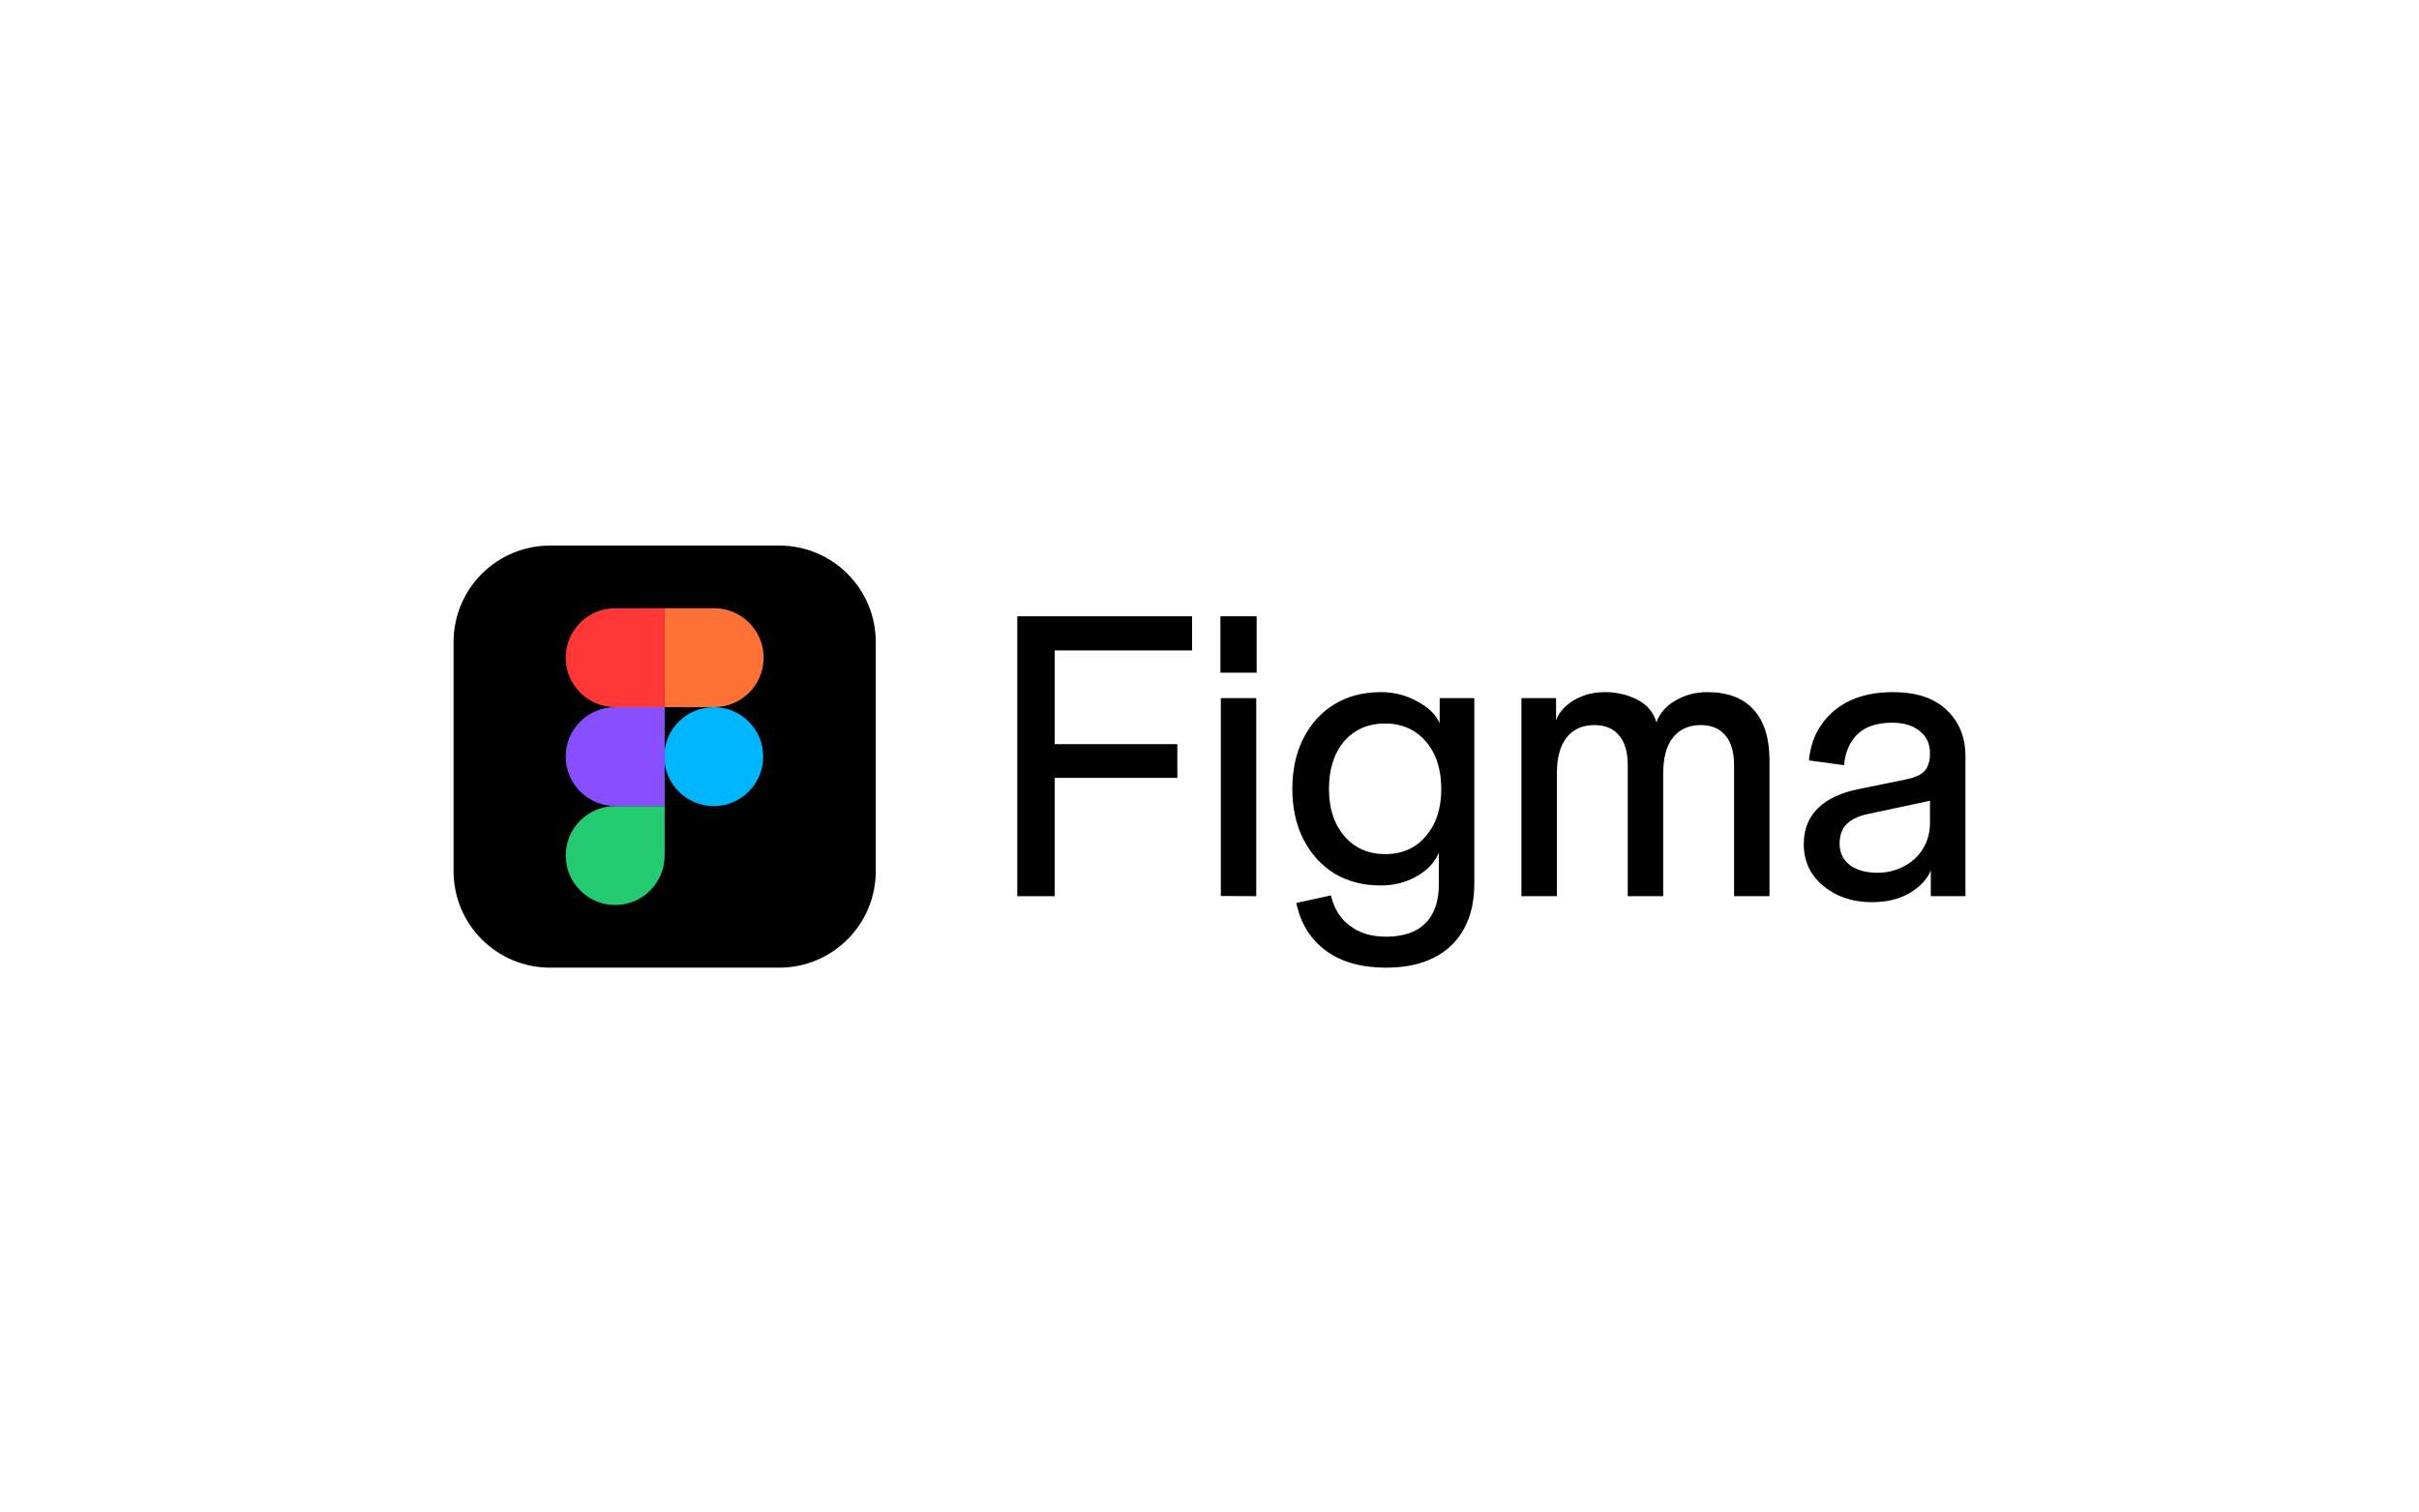
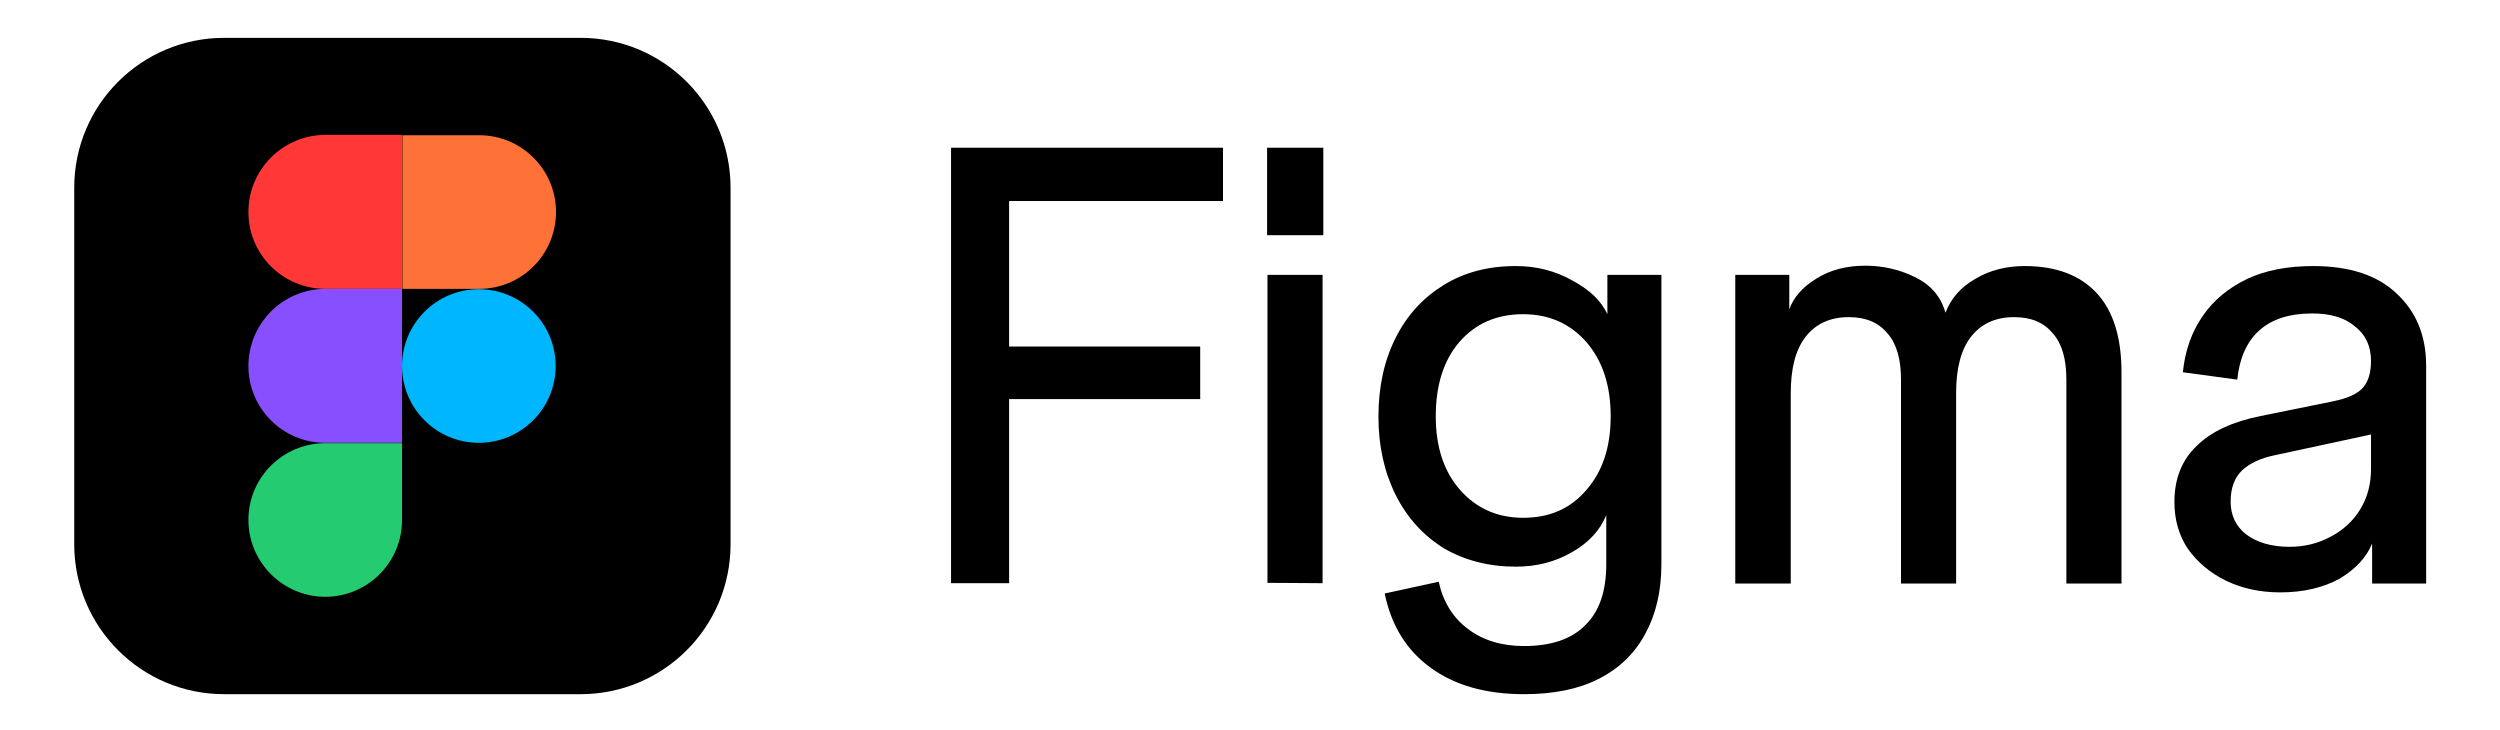
- <svg xmlns="http://www.w3.org/2000/svg" width="1024" height="640" viewBox="0 0 1024 640" fill="none">
-   <path d="M192 271.84C192 249.285 210.285 231 232.84 231H329.88C352.436 231 370.721 249.285 370.721 271.84V368.88C370.721 391.436 352.436 409.721 329.88 409.721H232.84C210.285 409.721 192 391.436 192 368.88V271.84Z" fill="black" />
-   <path d="M239.473 362.248C239.473 350.681 248.85 341.304 260.417 341.304H281.36V362.248C281.36 373.815 271.984 383.192 260.417 383.192C248.85 383.192 239.473 373.815 239.473 362.248Z" fill="#24CB71" />
-   <path d="M281.36 257.529V299.416H302.304C313.871 299.416 323.248 290.04 323.248 278.473C323.248 266.906 313.871 257.529 302.304 257.529H281.36Z" fill="#FF7237" />
-   <ellipse cx="302.13" cy="320.36" rx="20.944" ry="20.944" fill="#00B6FF" />
-   <path d="M239.473 278.473C239.473 290.04 248.85 299.417 260.417 299.417H281.36V257.529H260.417C248.85 257.529 239.473 266.906 239.473 278.473Z" fill="#FF3737" />
-   <path d="M239.473 320.36C239.473 331.927 248.85 341.304 260.417 341.304H281.36V299.417H260.417C248.85 299.417 239.473 308.793 239.473 320.36Z" fill="#874FFF" />
-   <path d="M792.387 381.985C786.881 381.985 781.936 380.92 777.554 378.791C773.283 376.662 769.856 373.804 767.271 370.218C764.799 366.52 763.563 362.261 763.563 357.442C763.563 351.167 765.586 346.068 769.631 342.145C773.677 338.223 779.464 335.534 786.993 334.077L806.715 330.042C810.648 329.258 813.346 328.025 814.806 326.344C816.267 324.663 816.998 322.198 816.998 318.948L819.021 338.615L790.702 344.667C786.881 345.451 783.903 346.852 781.768 348.869C779.745 350.887 778.734 353.688 778.734 357.274C778.734 360.973 780.138 363.942 782.948 366.184C785.869 368.425 789.803 369.546 794.747 369.546C798.793 369.546 802.501 368.649 805.872 366.856C809.356 365.063 812.053 362.597 813.964 359.46C815.986 356.21 816.998 352.512 816.998 348.365V318.948C816.998 314.913 815.537 311.776 812.615 309.534C809.806 307.181 805.929 306.004 800.984 306.004C794.691 306.004 789.859 307.573 786.488 310.711C783.116 313.849 781.15 318.275 780.588 323.991L765.754 321.974C766.316 316.034 768.114 310.935 771.148 306.677C774.182 302.306 778.228 298.944 783.285 296.591C788.342 294.237 794.354 293.061 801.321 293.061C811.21 293.061 818.796 295.582 824.077 300.625C829.359 305.668 832 312.168 832 320.124V379.463H817.335V368.537C815.874 372.235 812.896 375.429 808.401 378.119C804.018 380.696 798.68 381.985 792.387 381.985Z" fill="black" />
-   <path d="M644.043 379.463V295.582H658.708V304.996C659.831 301.746 662.304 298.944 666.125 296.591C669.945 294.237 674.384 293.061 679.441 293.061C684.386 293.061 688.937 294.125 693.095 296.254C697.253 298.384 699.95 301.578 701.186 305.836C702.647 301.914 705.344 298.832 709.277 296.591C713.323 294.237 717.818 293.061 722.762 293.061C731.303 293.061 737.821 295.526 742.316 300.457C746.811 305.388 749.058 312.56 749.058 321.974V379.463H734.056V323.991C734.056 318.387 732.82 314.185 730.348 311.383C727.988 308.47 724.504 307.013 719.897 307.013C714.84 307.013 710.907 308.806 708.097 312.392C705.4 315.866 704.052 320.965 704.052 327.689V379.463H689.049V323.991C689.049 318.387 687.813 314.185 685.341 311.383C682.981 308.47 679.497 307.013 674.89 307.013C669.833 307.013 665.9 308.806 663.09 312.392C660.393 315.866 659.045 320.965 659.045 327.689V379.463H644.043Z" fill="black" />
-   <path d="M586.679 409.721C576.228 409.721 567.743 407.312 561.225 402.493C554.707 397.674 550.55 390.95 548.752 382.321L563.417 379.127C564.653 384.618 567.294 388.877 571.339 391.903C575.385 395.041 580.498 396.61 586.679 396.61C594.095 396.61 599.658 394.704 603.366 390.894C607.187 387.196 609.098 381.649 609.098 374.252V360.973C607.412 365.119 604.265 368.481 599.658 371.058C595.163 373.636 590.106 374.925 584.487 374.925C577.07 374.925 570.553 373.244 564.934 369.882C559.315 366.408 554.932 361.589 551.786 355.425C548.639 349.262 547.066 342.145 547.066 334.077C547.066 325.896 548.639 318.724 551.786 312.56C554.932 306.396 559.259 301.634 564.765 298.272C570.384 294.798 576.958 293.061 584.487 293.061C590.106 293.061 595.219 294.349 599.827 296.927C604.546 299.392 607.749 302.474 609.435 306.172V295.582H624.1V374.252C624.1 381.649 622.639 387.98 619.717 393.248C616.795 398.627 612.525 402.717 606.906 405.519C601.4 408.32 594.657 409.721 586.679 409.721ZM586.341 361.645C593.534 361.645 599.265 359.123 603.535 354.08C607.918 349.037 610.109 342.37 610.109 334.077C610.109 325.672 607.918 318.948 603.535 313.905C599.152 308.862 593.421 306.34 586.341 306.34C579.149 306.34 573.362 308.862 568.979 313.905C564.709 318.948 562.574 325.672 562.574 334.077C562.574 342.37 564.765 349.037 569.148 354.08C573.531 359.123 579.262 361.645 586.341 361.645Z" fill="black" />
-   <path d="M516.79 379.365V295.582H531.793V379.463L516.79 379.365ZM516.622 284.824V260.954H531.961V284.824H516.622Z" fill="black" />
-   <path d="M430.627 379.463V260.954H446.472V379.463H430.627ZM433.83 329.37V315.081H498.39V329.37H433.83ZM433.83 275.41V260.954H504.627V275.41H433.83Z" fill="black" />
+ <svg xmlns="http://www.w3.org/2000/svg" version="1.1" id="レイヤー_1" x="0px" y="0px" viewBox="0 0 680.3 198.4" style="enable-background:new 0 0 680.3 198.4;" xml:space="preserve">
+   <style type="text/css">
+ 	.st0{fill:#24CB71;}
+ 	.st1{fill:#FF7237;}
+ 	.st2{fill:#00B6FF;}
+ 	.st3{fill:#FF3737;}
+ 	.st4{fill:#874FFF;}
+ </style>
+   <path d="M20.2,51.1c0-22.6,18.3-40.8,40.8-40.8h97c22.6,0,40.8,18.3,40.8,40.8v97c0,22.6-18.3,40.8-40.8,40.8H61  c-22.6,0-40.8-18.3-40.8-40.8V51.1z" />
+   <path class="st0" d="M67.6,141.5c0-11.6,9.4-20.9,20.9-20.9h20.9v20.9c0,11.6-9.4,20.9-20.9,20.9C77,162.4,67.6,153,67.6,141.5z" />
+   <path class="st1" d="M109.5,36.7v41.9h20.9c11.6,0,20.9-9.4,20.9-20.9c0-11.6-9.4-20.9-20.9-20.9H109.5z" />
+   <ellipse class="st2" cx="130.3" cy="99.6" rx="20.9" ry="20.9" />
+   <path class="st3" d="M67.6,57.7c0,11.6,9.4,20.9,20.9,20.9h20.9V36.7H88.6C77,36.7,67.6,46.1,67.6,57.7z" />
+   <path class="st4" d="M67.6,99.6c0,11.6,9.4,20.9,20.9,20.9h20.9V78.6H88.6C77,78.6,67.6,88,67.6,99.6z" />
+   <path d="M620.5,161.2c-5.5,0-10.5-1.1-14.8-3.2c-4.3-2.1-7.7-5-10.3-8.6c-2.5-3.7-3.7-8-3.7-12.8c0-6.3,2-11.4,6.1-15.3  c4-3.9,9.8-6.6,17.4-8.1l19.7-4c3.9-0.8,6.6-2,8.1-3.7c1.5-1.7,2.2-4.1,2.2-7.4l2,19.7l-28.3,6.1c-3.8,0.8-6.8,2.2-8.9,4.2  c-2,2-3,4.8-3,8.4c0,3.7,1.4,6.7,4.2,8.9c2.9,2.2,6.9,3.4,11.8,3.4c4,0,7.8-0.9,11.1-2.7c3.5-1.8,6.2-4.3,8.1-7.4  c2-3.2,3-6.9,3-11.1V98.2c0-4-1.5-7.2-4.4-9.4c-2.8-2.4-6.7-3.5-11.6-3.5c-6.3,0-11.1,1.6-14.5,4.7c-3.4,3.1-5.3,7.6-5.9,13.3  l-14.8-2c0.6-5.9,2.4-11,5.4-15.3c3-4.4,7.1-7.7,12.1-10.1c5.1-2.4,11.1-3.5,18-3.5c9.9,0,17.5,2.5,22.8,7.6  c5.3,5,7.9,11.5,7.9,19.5v59.3h-14.7v-10.9c-1.5,3.7-4.4,6.9-8.9,9.6C632.2,159.9,626.8,161.2,620.5,161.2z" />
+   <path d="M472.2,158.7V74.8h14.7v9.4c1.1-3.2,3.6-6.1,7.4-8.4c3.8-2.4,8.3-3.5,13.3-3.5c4.9,0,9.5,1.1,13.7,3.2  c4.2,2.1,6.9,5.3,8.1,9.6c1.5-3.9,4.2-7,8.1-9.2c4-2.4,8.5-3.5,13.5-3.5c8.5,0,15.1,2.5,19.6,7.4s6.7,12.1,6.7,21.5v57.5h-15v-55.5  c0-5.6-1.2-9.8-3.7-12.6c-2.4-2.9-5.8-4.4-10.5-4.4c-5.1,0-9,1.8-11.8,5.4c-2.7,3.5-4,8.6-4,15.3v51.8h-15v-55.5  c0-5.6-1.2-9.8-3.7-12.6c-2.4-2.9-5.8-4.4-10.5-4.4c-5.1,0-9,1.8-11.8,5.4c-2.7,3.5-4,8.6-4,15.3v51.8H472.2z" />
+   <path d="M414.8,188.9c-10.5,0-18.9-2.4-25.5-7.2s-10.7-11.5-12.5-20.2l14.7-3.2c1.2,5.5,3.9,9.8,7.9,12.8c4,3.1,9.2,4.7,15.3,4.7  c7.4,0,13-1.9,16.7-5.7c3.8-3.7,5.7-9.2,5.7-16.6v-13.3c-1.7,4.1-4.8,7.5-9.4,10.1c-4.5,2.6-9.6,3.9-15.2,3.9  c-7.4,0-13.9-1.7-19.6-5c-5.6-3.5-10-8.3-13.1-14.5c-3.1-6.2-4.7-13.3-4.7-21.3c0-8.2,1.6-15.4,4.7-21.5c3.1-6.2,7.5-10.9,13-14.3  c5.6-3.5,12.2-5.2,19.7-5.2c5.6,0,10.7,1.3,15.3,3.9c4.7,2.5,7.9,5.5,9.6,9.2V74.8h14.7v78.7c0,7.4-1.5,13.7-4.4,19  c-2.9,5.4-7.2,9.5-12.8,12.3C429.6,187.5,422.8,188.9,414.8,188.9z M414.5,140.9c7.2,0,12.9-2.5,17.2-7.6c4.4-5,6.6-11.7,6.6-20  c0-8.4-2.2-15.1-6.6-20.2c-4.4-5-10.1-7.6-17.2-7.6c-7.2,0-13,2.5-17.4,7.6c-4.3,5-6.4,11.8-6.4,20.2c0,8.3,2.2,15,6.6,20  S407.4,140.9,414.5,140.9z" />
+   <path d="M344.9,158.6V74.8h15v83.9L344.9,158.6z M344.8,64V40.2h15.3V64H344.8z" />
+   <path d="M258.8,158.7V40.2h15.8v118.5H258.8z M262,108.6V94.3h64.6v14.3H262z M262,54.6V40.2h70.8v14.5H262z" />
</svg>
